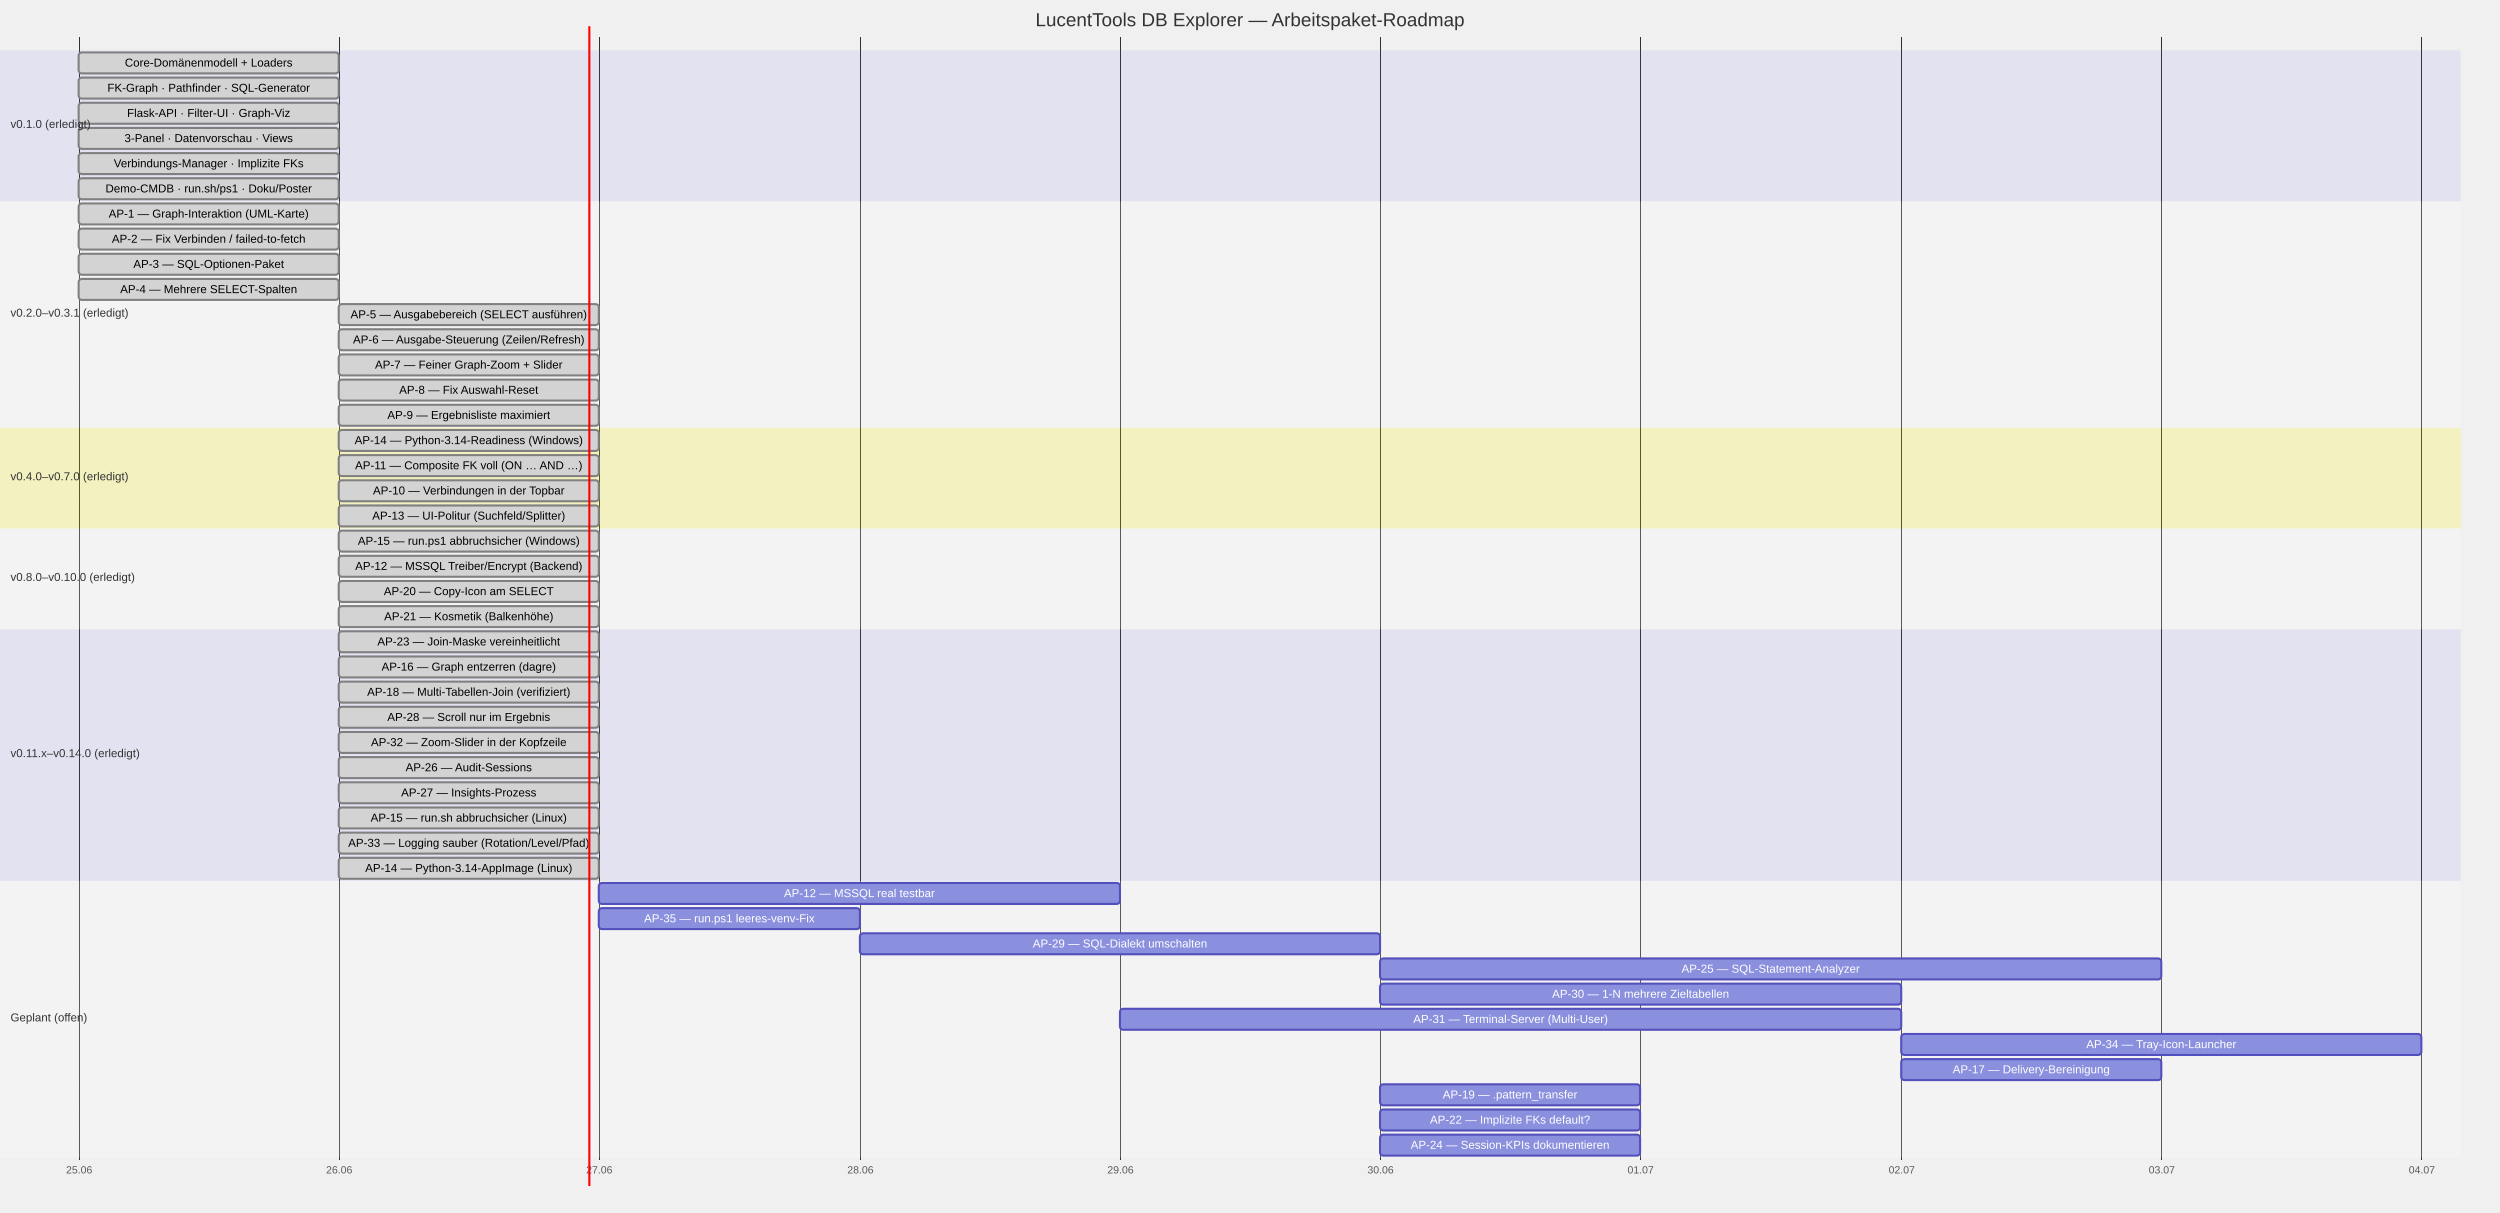
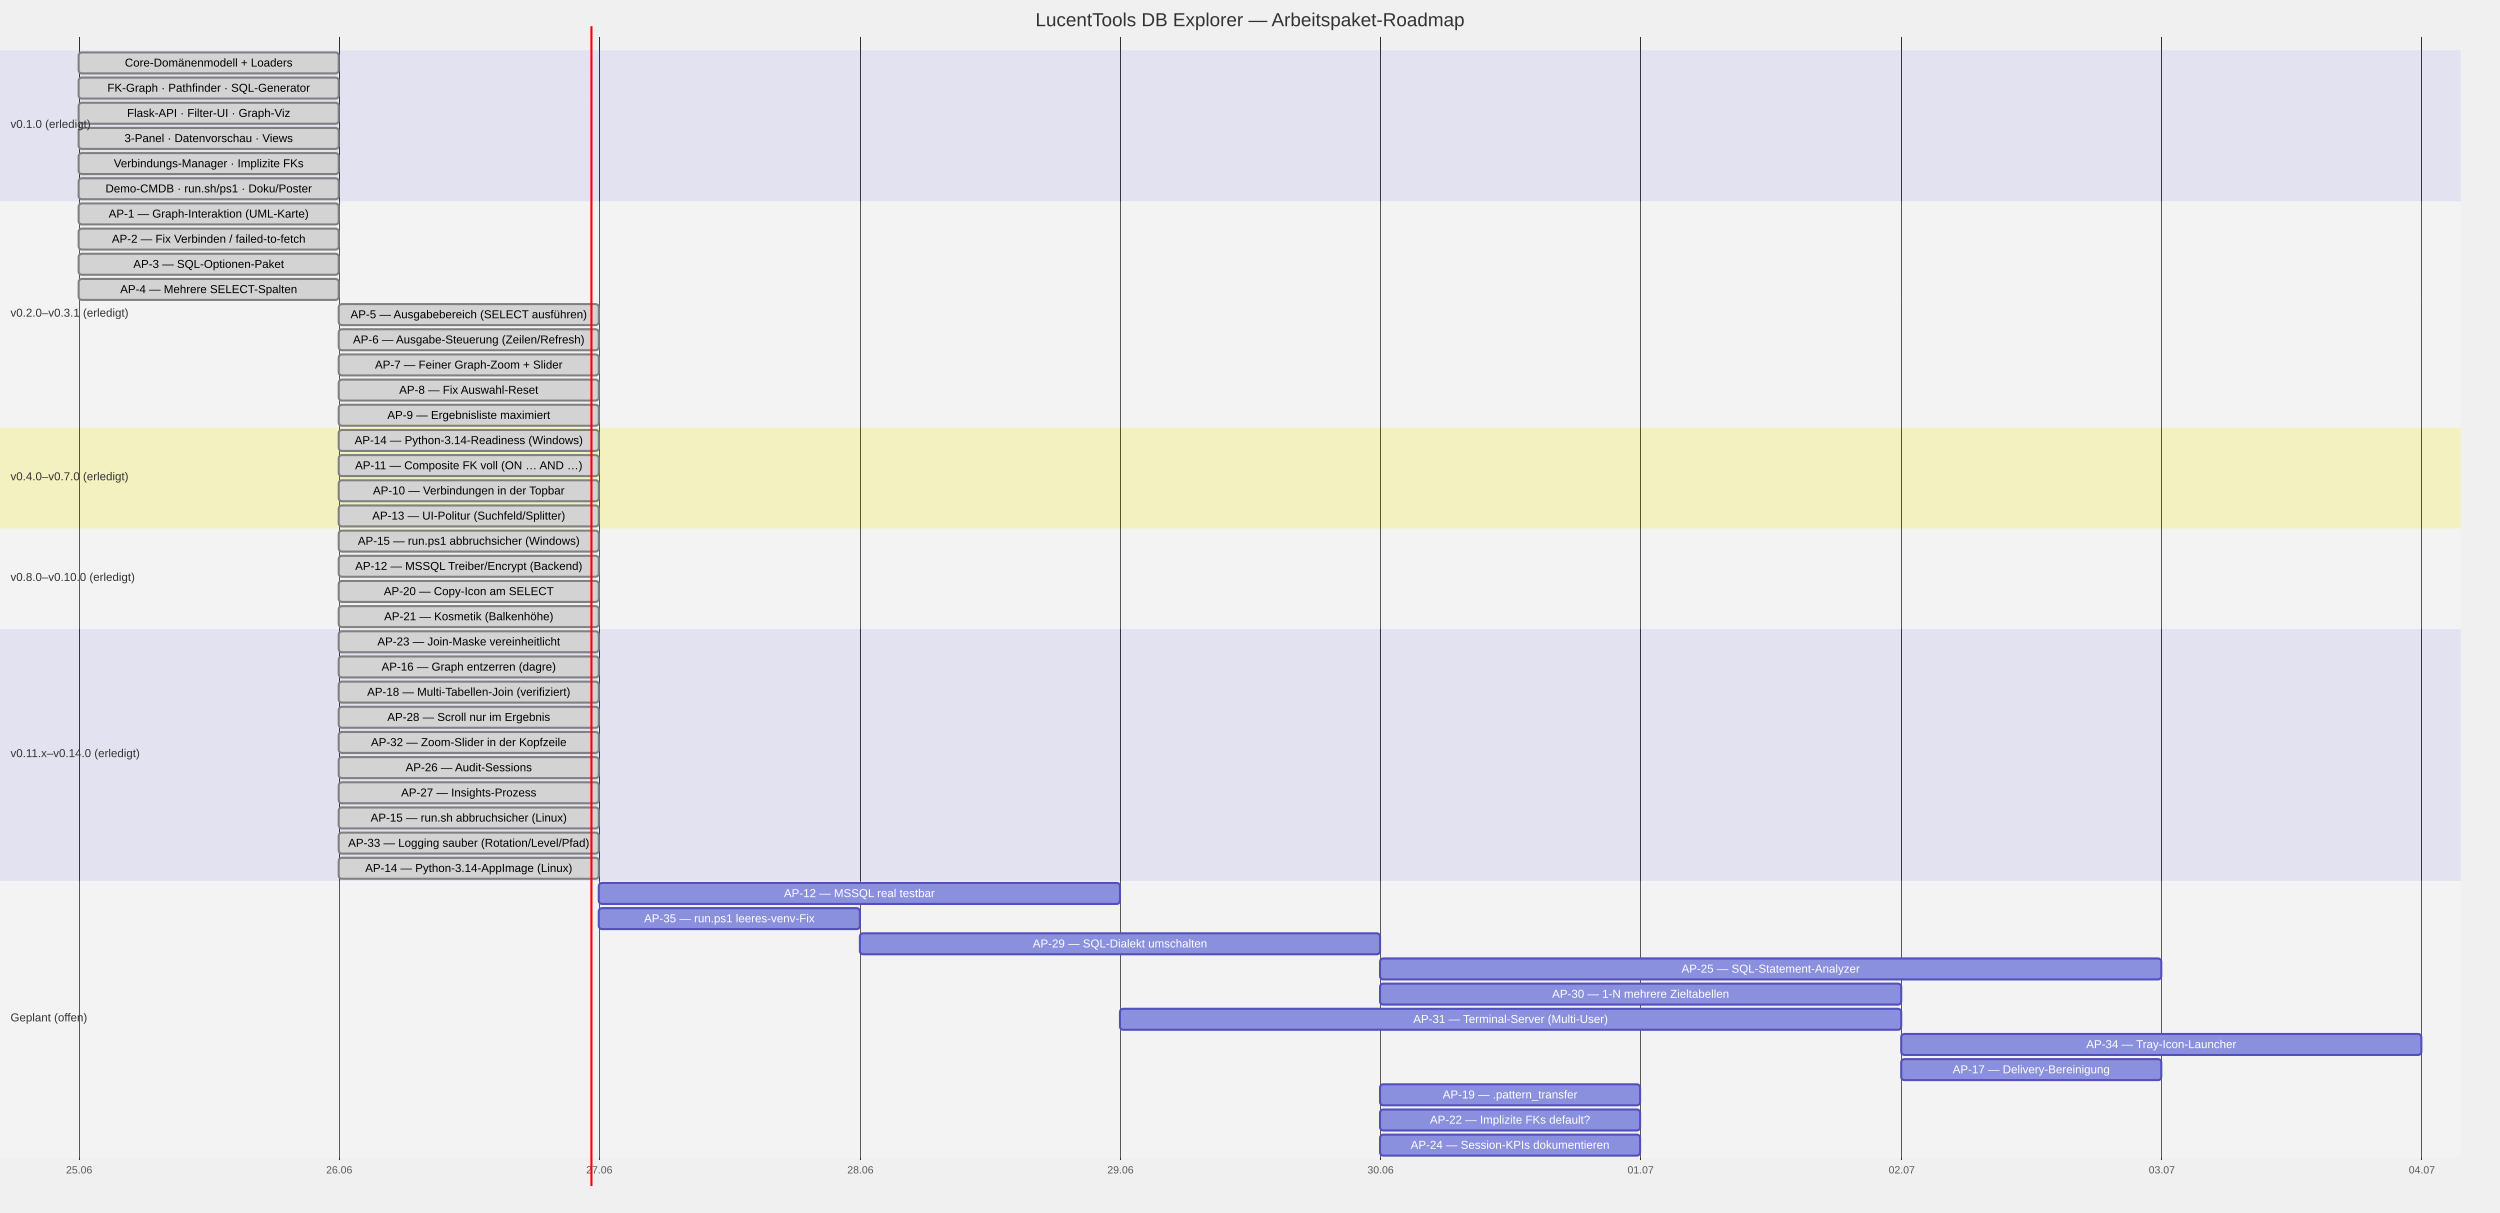
<svg xmlns="http://www.w3.org/2000/svg" id="my-svg" width="2384" viewBox="0 0 2384 1156" style="max-width: 2384px; background-color: transparent;" role="graphics-document document" aria-roledescription="gantt">
  <style>#my-svg{font-family:"trebuchet ms",verdana,arial,sans-serif;font-size:16px;fill:#333;}@keyframes edge-animation-frame{from{stroke-dashoffset:0;}}@keyframes dash{to{stroke-dashoffset:0;}}#my-svg .edge-animation-slow{stroke-dasharray:9,5!important;stroke-dashoffset:900;animation:dash 50s linear infinite;stroke-linecap:round;}#my-svg .edge-animation-fast{stroke-dasharray:9,5!important;stroke-dashoffset:900;animation:dash 20s linear infinite;stroke-linecap:round;}#my-svg .error-icon{fill:#552222;}#my-svg .error-text{fill:#552222;stroke:#552222;}#my-svg .edge-thickness-normal{stroke-width:1px;}#my-svg .edge-thickness-thick{stroke-width:3.5px;}#my-svg .edge-pattern-solid{stroke-dasharray:0;}#my-svg .edge-thickness-invisible{stroke-width:0;fill:none;}#my-svg .edge-pattern-dashed{stroke-dasharray:3;}#my-svg .edge-pattern-dotted{stroke-dasharray:2;}#my-svg .marker{fill:#333333;stroke:#333333;}#my-svg .marker.cross{stroke:#333333;}#my-svg svg{font-family:"trebuchet ms",verdana,arial,sans-serif;font-size:16px;}#my-svg p{margin:0;}#my-svg .mermaid-main-font{font-family:"trebuchet ms",verdana,arial,sans-serif;}#my-svg .exclude-range{fill:#eeeeee;}#my-svg .section{stroke:none;opacity:0.2;}#my-svg .section0{fill:rgba(102, 102, 255, 0.49);}#my-svg .section2{fill:#fff400;}#my-svg .section1,#my-svg .section3{fill:white;opacity:0.2;}#my-svg .sectionTitle0{fill:#333;}#my-svg .sectionTitle1{fill:#333;}#my-svg .sectionTitle2{fill:#333;}#my-svg .sectionTitle3{fill:#333;}#my-svg .sectionTitle{text-anchor:start;font-family:"trebuchet ms",verdana,arial,sans-serif;}#my-svg .grid .tick{stroke:lightgrey;opacity:0.8;shape-rendering:crispEdges;}#my-svg .grid .tick text{font-family:"trebuchet ms",verdana,arial,sans-serif;fill:#333;}#my-svg .grid path{stroke-width:0;}#my-svg .today{fill:none;stroke:red;stroke-width:2px;}#my-svg .task{stroke-width:2;}#my-svg .taskText{text-anchor:middle;font-family:"trebuchet ms",verdana,arial,sans-serif;}#my-svg .taskTextOutsideRight{fill:black;text-anchor:start;font-family:"trebuchet ms",verdana,arial,sans-serif;}#my-svg .taskTextOutsideLeft{fill:black;text-anchor:end;}#my-svg .task.clickable{cursor:pointer;}#my-svg .taskText.clickable{cursor:pointer;fill:#003163!important;font-weight:bold;}#my-svg .taskTextOutsideLeft.clickable{cursor:pointer;fill:#003163!important;font-weight:bold;}#my-svg .taskTextOutsideRight.clickable{cursor:pointer;fill:#003163!important;font-weight:bold;}#my-svg .taskText0,#my-svg .taskText1,#my-svg .taskText2,#my-svg .taskText3{fill:white;}#my-svg .task0,#my-svg .task1,#my-svg .task2,#my-svg .task3{fill:#8a90dd;stroke:#534fbc;}#my-svg .taskTextOutside0,#my-svg .taskTextOutside2{fill:black;}#my-svg .taskTextOutside1,#my-svg .taskTextOutside3{fill:black;}#my-svg .active0,#my-svg .active1,#my-svg .active2,#my-svg .active3{fill:#bfc7ff;stroke:#534fbc;}#my-svg .activeText0,#my-svg .activeText1,#my-svg .activeText2,#my-svg .activeText3{fill:black!important;}#my-svg .done0,#my-svg .done1,#my-svg .done2,#my-svg .done3{stroke:grey;fill:lightgrey;stroke-width:2;}#my-svg .doneText0,#my-svg .doneText1,#my-svg .doneText2,#my-svg .doneText3{fill:black!important;}#my-svg .doneText0.taskTextOutsideLeft,#my-svg .doneText0.taskTextOutsideRight,#my-svg .doneText1.taskTextOutsideLeft,#my-svg .doneText1.taskTextOutsideRight,#my-svg .doneText2.taskTextOutsideLeft,#my-svg .doneText2.taskTextOutsideRight,#my-svg .doneText3.taskTextOutsideLeft,#my-svg .doneText3.taskTextOutsideRight{fill:black!important;}#my-svg .crit0,#my-svg .crit1,#my-svg .crit2,#my-svg .crit3{stroke:#ff8888;fill:red;stroke-width:2;}#my-svg .activeCrit0,#my-svg .activeCrit1,#my-svg .activeCrit2,#my-svg .activeCrit3{stroke:#ff8888;fill:#bfc7ff;stroke-width:2;}#my-svg .doneCrit0,#my-svg .doneCrit1,#my-svg .doneCrit2,#my-svg .doneCrit3{stroke:#ff8888;fill:lightgrey;stroke-width:2;cursor:pointer;shape-rendering:crispEdges;}#my-svg .milestone{transform:rotate(45deg) scale(0.8,0.8);}#my-svg .milestoneText{font-style:italic;}#my-svg .doneCritText0,#my-svg .doneCritText1,#my-svg .doneCritText2,#my-svg .doneCritText3{fill:black!important;}#my-svg .doneCritText0.taskTextOutsideLeft,#my-svg .doneCritText0.taskTextOutsideRight,#my-svg .doneCritText1.taskTextOutsideLeft,#my-svg .doneCritText1.taskTextOutsideRight,#my-svg .doneCritText2.taskTextOutsideLeft,#my-svg .doneCritText2.taskTextOutsideRight,#my-svg .doneCritText3.taskTextOutsideLeft,#my-svg .doneCritText3.taskTextOutsideRight{fill:black!important;}#my-svg .vert{stroke:navy;}#my-svg .vertText{font-size:15px;text-anchor:middle;fill:navy!important;}#my-svg .activeCritText0,#my-svg .activeCritText1,#my-svg .activeCritText2,#my-svg .activeCritText3{fill:black!important;}#my-svg .titleText{text-anchor:middle;font-size:18px;fill:#333;font-family:"trebuchet ms",verdana,arial,sans-serif;}#my-svg .node .neo-node{stroke:#9370DB;}#my-svg [data-look="neo"].node rect,#my-svg [data-look="neo"].cluster rect,#my-svg [data-look="neo"].node polygon{stroke:#9370DB;filter:drop-shadow(1px 2px 2px rgba(185, 185, 185, 1));}#my-svg [data-look="neo"].node path{stroke:#9370DB;stroke-width:1px;}#my-svg [data-look="neo"].node .outer-path{filter:drop-shadow(1px 2px 2px rgba(185, 185, 185, 1));}#my-svg [data-look="neo"].node .neo-line path{stroke:#9370DB;filter:none;}#my-svg [data-look="neo"].node circle{stroke:#9370DB;filter:drop-shadow(1px 2px 2px rgba(185, 185, 185, 1));}#my-svg [data-look="neo"].node circle .state-start{fill:#000000;}#my-svg [data-look="neo"].icon-shape .icon{fill:#9370DB;filter:drop-shadow(1px 2px 2px rgba(185, 185, 185, 1));}#my-svg [data-look="neo"].icon-shape .icon-neo path{stroke:#9370DB;filter:drop-shadow(1px 2px 2px rgba(185, 185, 185, 1));}#my-svg :root{--mermaid-font-family:"trebuchet ms",verdana,arial,sans-serif;}</style>
  <g />
  <g class="grid" transform="translate(75, 1106)" fill="none" font-size="10" font-family="sans-serif" text-anchor="middle">
    <path class="domain" stroke="currentColor" d="M0.5,-1071V0.5H2234.5V-1071" />
    <g class="tick" opacity="1" transform="translate(0.5,0)">
      <line stroke="currentColor" y2="-1071" />
      <text fill="#000" y="3" dy="1em" stroke="none" font-size="10" style="text-anchor: middle;"> 25.06</text>
    </g>
    <g class="tick" opacity="1" transform="translate(248.5,0)">
      <line stroke="currentColor" y2="-1071" />
      <text fill="#000" y="3" dy="1em" stroke="none" font-size="10" style="text-anchor: middle;"> 26.06</text>
    </g>
    <g class="tick" opacity="1" transform="translate(496.5,0)">
      <line stroke="currentColor" y2="-1071" />
      <text fill="#000" y="3" dy="1em" stroke="none" font-size="10" style="text-anchor: middle;"> 27.06</text>
    </g>
    <g class="tick" opacity="1" transform="translate(745.5,0)">
      <line stroke="currentColor" y2="-1071" />
      <text fill="#000" y="3" dy="1em" stroke="none" font-size="10" style="text-anchor: middle;"> 28.06</text>
    </g>
    <g class="tick" opacity="1" transform="translate(993.5,0)">
      <line stroke="currentColor" y2="-1071" />
      <text fill="#000" y="3" dy="1em" stroke="none" font-size="10" style="text-anchor: middle;"> 29.06</text>
    </g>
    <g class="tick" opacity="1" transform="translate(1241.5,0)">
      <line stroke="currentColor" y2="-1071" />
      <text fill="#000" y="3" dy="1em" stroke="none" font-size="10" style="text-anchor: middle;"> 30.06</text>
    </g>
    <g class="tick" opacity="1" transform="translate(1489.5,0)">
      <line stroke="currentColor" y2="-1071" />
      <text fill="#000" y="3" dy="1em" stroke="none" font-size="10" style="text-anchor: middle;"> 01.07</text>
    </g>
    <g class="tick" opacity="1" transform="translate(1738.5,0)">
      <line stroke="currentColor" y2="-1071" />
      <text fill="#000" y="3" dy="1em" stroke="none" font-size="10" style="text-anchor: middle;"> 02.07</text>
    </g>
    <g class="tick" opacity="1" transform="translate(1986.5,0)">
      <line stroke="currentColor" y2="-1071" />
      <text fill="#000" y="3" dy="1em" stroke="none" font-size="10" style="text-anchor: middle;"> 03.07</text>
    </g>
    <g class="tick" opacity="1" transform="translate(2234.5,0)">
      <line stroke="currentColor" y2="-1071" />
      <text fill="#000" y="3" dy="1em" stroke="none" font-size="10" style="text-anchor: middle;"> 04.07</text>
    </g>
  </g>
  <g>
    <rect x="0" y="48" width="2346.5" height="24" class="section section0" />
    <rect x="0" y="72" width="2346.5" height="24" class="section section0" />
    <rect x="0" y="96" width="2346.5" height="24" class="section section0" />
    <rect x="0" y="120" width="2346.5" height="24" class="section section0" />
    <rect x="0" y="144" width="2346.5" height="24" class="section section0" />
    <rect x="0" y="168" width="2346.5" height="24" class="section section0" />
    <rect x="0" y="192" width="2346.5" height="24" class="section section1" />
    <rect x="0" y="216" width="2346.5" height="24" class="section section1" />
    <rect x="0" y="240" width="2346.5" height="24" class="section section1" />
    <rect x="0" y="264" width="2346.5" height="24" class="section section1" />
    <rect x="0" y="288" width="2346.5" height="24" class="section section1" />
    <rect x="0" y="312" width="2346.5" height="24" class="section section1" />
    <rect x="0" y="336" width="2346.5" height="24" class="section section1" />
    <rect x="0" y="360" width="2346.5" height="24" class="section section1" />
    <rect x="0" y="384" width="2346.5" height="24" class="section section1" />
    <rect x="0" y="408" width="2346.5" height="24" class="section section2" />
    <rect x="0" y="432" width="2346.5" height="24" class="section section2" />
    <rect x="0" y="456" width="2346.5" height="24" class="section section2" />
    <rect x="0" y="480" width="2346.5" height="24" class="section section2" />
    <rect x="0" y="504" width="2346.5" height="24" class="section section3" />
    <rect x="0" y="528" width="2346.5" height="24" class="section section3" />
    <rect x="0" y="552" width="2346.5" height="24" class="section section3" />
    <rect x="0" y="576" width="2346.5" height="24" class="section section3" />
    <rect x="0" y="600" width="2346.5" height="24" class="section section0" />
    <rect x="0" y="624" width="2346.5" height="24" class="section section0" />
    <rect x="0" y="648" width="2346.5" height="24" class="section section0" />
    <rect x="0" y="672" width="2346.5" height="24" class="section section0" />
    <rect x="0" y="696" width="2346.5" height="24" class="section section0" />
    <rect x="0" y="720" width="2346.5" height="24" class="section section0" />
    <rect x="0" y="744" width="2346.5" height="24" class="section section0" />
    <rect x="0" y="768" width="2346.5" height="24" class="section section0" />
    <rect x="0" y="792" width="2346.5" height="24" class="section section0" />
    <rect x="0" y="816" width="2346.5" height="24" class="section section0" />
    <rect x="0" y="840" width="2346.5" height="24" class="section section1" />
    <rect x="0" y="864" width="2346.5" height="24" class="section section1" />
    <rect x="0" y="888" width="2346.5" height="24" class="section section1" />
    <rect x="0" y="960" width="2346.5" height="24" class="section section1" />
    <rect x="0" y="912" width="2346.5" height="24" class="section section1" />
    <rect x="0" y="936" width="2346.5" height="24" class="section section1" />
    <rect x="0" y="1032" width="2346.5" height="24" class="section section1" />
    <rect x="0" y="1056" width="2346.5" height="24" class="section section1" />
    <rect x="0" y="1080" width="2346.5" height="24" class="section section1" />
    <rect x="0" y="984" width="2346.5" height="24" class="section section1" />
    <rect x="0" y="1008" width="2346.5" height="24" class="section section1" />
  </g>
  <g>
    <rect id="my-svg-d1" rx="3" ry="3" x="75" y="50" width="248" height="20" transform-origin="199px 60px" class="task done0" />
    <rect id="my-svg-d2" rx="3" ry="3" x="75" y="74" width="248" height="20" transform-origin="199px 84px" class="task done0" />
    <rect id="my-svg-d3" rx="3" ry="3" x="75" y="98" width="248" height="20" transform-origin="199px 108px" class="task done0" />
    <rect id="my-svg-d4" rx="3" ry="3" x="75" y="122" width="248" height="20" transform-origin="199px 132px" class="task done0" />
    <rect id="my-svg-d5" rx="3" ry="3" x="75" y="146" width="248" height="20" transform-origin="199px 156px" class="task done0" />
    <rect id="my-svg-d6" rx="3" ry="3" x="75" y="170" width="248" height="20" transform-origin="199px 180px" class="task done0" />
    <rect id="my-svg-a1" rx="3" ry="3" x="75" y="194" width="248" height="20" transform-origin="199px 204px" class="task done1" />
    <rect id="my-svg-a2" rx="3" ry="3" x="75" y="218" width="248" height="20" transform-origin="199px 228px" class="task done1" />
    <rect id="my-svg-a3" rx="3" ry="3" x="75" y="242" width="248" height="20" transform-origin="199px 252px" class="task done1" />
    <rect id="my-svg-a4" rx="3" ry="3" x="75" y="266" width="248" height="20" transform-origin="199px 276px" class="task done1" />
    <rect id="my-svg-a5" rx="3" ry="3" x="323" y="290" width="248" height="20" transform-origin="447px 300px" class="task done1" />
    <rect id="my-svg-a6" rx="3" ry="3" x="323" y="314" width="248" height="20" transform-origin="447px 324px" class="task done1" />
    <rect id="my-svg-a7" rx="3" ry="3" x="323" y="338" width="248" height="20" transform-origin="447px 348px" class="task done1" />
    <rect id="my-svg-a8" rx="3" ry="3" x="323" y="362" width="248" height="20" transform-origin="447px 372px" class="task done1" />
    <rect id="my-svg-a9" rx="3" ry="3" x="323" y="386" width="248" height="20" transform-origin="447px 396px" class="task done1" />
    <rect id="my-svg-b1" rx="3" ry="3" x="323" y="410" width="248" height="20" transform-origin="447px 420px" class="task done2" />
    <rect id="my-svg-b2" rx="3" ry="3" x="323" y="434" width="248" height="20" transform-origin="447px 444px" class="task done2" />
    <rect id="my-svg-b3" rx="3" ry="3" x="323" y="458" width="248" height="20" transform-origin="447px 468px" class="task done2" />
    <rect id="my-svg-b4" rx="3" ry="3" x="323" y="482" width="248" height="20" transform-origin="447px 492px" class="task done2" />
    <rect id="my-svg-c1" rx="3" ry="3" x="323" y="506" width="248" height="20" transform-origin="447px 516px" class="task done3" />
    <rect id="my-svg-c2" rx="3" ry="3" x="323" y="530" width="248" height="20" transform-origin="447px 540px" class="task done3" />
    <rect id="my-svg-c3" rx="3" ry="3" x="323" y="554" width="248" height="20" transform-origin="447px 564px" class="task done3" />
    <rect id="my-svg-c4" rx="3" ry="3" x="323" y="578" width="248" height="20" transform-origin="447px 588px" class="task done3" />
    <rect id="my-svg-e1" rx="3" ry="3" x="323" y="602" width="248" height="20" transform-origin="447px 612px" class="task done0" />
    <rect id="my-svg-e2" rx="3" ry="3" x="323" y="626" width="248" height="20" transform-origin="447px 636px" class="task done0" />
    <rect id="my-svg-e3" rx="3" ry="3" x="323" y="650" width="248" height="20" transform-origin="447px 660px" class="task done0" />
    <rect id="my-svg-e4" rx="3" ry="3" x="323" y="674" width="248" height="20" transform-origin="447px 684px" class="task done0" />
    <rect id="my-svg-e5" rx="3" ry="3" x="323" y="698" width="248" height="20" transform-origin="447px 708px" class="task done0" />
    <rect id="my-svg-e6" rx="3" ry="3" x="323" y="722" width="248" height="20" transform-origin="447px 732px" class="task done0" />
    <rect id="my-svg-e7" rx="3" ry="3" x="323" y="746" width="248" height="20" transform-origin="447px 756px" class="task done0" />
    <rect id="my-svg-e8" rx="3" ry="3" x="323" y="770" width="248" height="20" transform-origin="447px 780px" class="task done0" />
    <rect id="my-svg-e9" rx="3" ry="3" x="323" y="794" width="248" height="20" transform-origin="447px 804px" class="task done0" />
    <rect id="my-svg-e10" rx="3" ry="3" x="323" y="818" width="248" height="20" transform-origin="447px 828px" class="task done0" />
    <rect id="my-svg-p1" rx="3" ry="3" x="571" y="842" width="497" height="20" transform-origin="819.5px 852px" class="task task1" />
    <rect id="my-svg-p3" rx="3" ry="3" x="571" y="866" width="249" height="20" transform-origin="695.5px 876px" class="task task1" />
    <rect id="my-svg-p4" rx="3" ry="3" x="820" y="890" width="496" height="20" transform-origin="1068px 900px" class="task task1" />
    <rect id="my-svg-p7" rx="3" ry="3" x="1068" y="962" width="745" height="20" transform-origin="1440.5px 972px" class="task task1" />
    <rect id="my-svg-p5" rx="3" ry="3" x="1316" y="914" width="745" height="20" transform-origin="1688.5px 924px" class="task task1" />
    <rect id="my-svg-p6" rx="3" ry="3" x="1316" y="938" width="497" height="20" transform-origin="1564.5px 948px" class="task task1" />
    <rect id="my-svg-p11" rx="3" ry="3" x="1316" y="1034" width="248" height="20" transform-origin="1440px 1044px" class="task task1" />
    <rect id="my-svg-p12" rx="3" ry="3" x="1316" y="1058" width="248" height="20" transform-origin="1440px 1068px" class="task task1" />
    <rect id="my-svg-p13" rx="3" ry="3" x="1316" y="1082" width="248" height="20" transform-origin="1440px 1092px" class="task task1" />
    <rect id="my-svg-p9" rx="3" ry="3" x="1813" y="986" width="496" height="20" transform-origin="2061px 996px" class="task task1" />
    <rect id="my-svg-p10" rx="3" ry="3" x="1813" y="1010" width="248" height="20" transform-origin="1937px 1020px" class="task task1" />
    <text id="my-svg-d1-text" font-size="11" x="199" y="63.5" class="taskText taskText0  doneText0 width-157.0771484375">Core-Domänenmodell + Loaders          </text>
    <text id="my-svg-d2-text" font-size="11" x="199" y="87.5" class="taskText taskText0  doneText0 width-191.59716796875">FK-Graph · Pathfinder · SQL-Generator </text>
    <text id="my-svg-d3-text" font-size="11" x="199" y="111.5" class="taskText taskText0  doneText0 width-155.171875">Flask-API · Filter-UI · Graph-Viz     </text>
    <text id="my-svg-d4-text" font-size="11" x="199" y="135.5" class="taskText taskText0  doneText0 width-158.5380859375">3-Panel · Datenvorschau · Views       </text>
    <text id="my-svg-d5-text" font-size="11" x="199" y="159.5" class="taskText taskText0  doneText0 width-179.1416015625">Verbindungs-Manager · Implizite FKs   </text>
    <text id="my-svg-d6-text" font-size="11" x="199" y="183.5" class="taskText taskText0  doneText0 width-194.73388671875">Demo-CMDB · run.sh/ps1 · Doku/Poster  </text>
    <text id="my-svg-a1-text" font-size="11" x="199" y="207.5" class="taskText taskText1  doneText1 width-187.953125">AP-1 — Graph-Interaktion (UML-Karte)        </text>
    <text id="my-svg-a2-text" font-size="11" x="199" y="231.5" class="taskText taskText1  doneText1 width-189.296875">AP-2 — Fix Verbinden / failed-to-fetch      </text>
    <text id="my-svg-a3-text" font-size="11" x="199" y="255.5" class="taskText taskText1  doneText1 width-136.41455078125">AP-3 — SQL-Optionen-Paket                   </text>
    <text id="my-svg-a4-text" font-size="11" x="199" y="279.5" class="taskText taskText1  doneText1 width-156.21875">AP-4 — Mehrere SELECT-Spalten               </text>
    <text id="my-svg-a5-text" font-size="11" x="447" y="303.5" class="taskText taskText1  doneText1 width-212.640625">AP-5 — Ausgabebereich (SELECT ausführen)    </text>
    <text id="my-svg-a6-text" font-size="11" x="447" y="327.5" class="taskText taskText1  doneText1 width-214.796875">AP-6 — Ausgabe-Steuerung (Zeilen/Refresh)   </text>
    <text id="my-svg-a7-text" font-size="11" x="447" y="351.5" class="taskText taskText1  doneText1 width-173.501953125">AP-7 — Feiner Graph-Zoom + Slider           </text>
    <text id="my-svg-a8-text" font-size="11" x="447" y="375.5" class="taskText taskText1  doneText1 width-125.8818359375">AP-8 — Fix Auswahl-Reset                    </text>
    <text id="my-svg-a9-text" font-size="11" x="447" y="399.5" class="taskText taskText1  doneText1 width-154.16064453125">AP-9 — Ergebnisliste maximiert              </text>
    <text id="my-svg-b1-text" font-size="11" x="447" y="423.5" class="taskText taskText2  doneText2 width-208.53125">AP-14 — Python-3.14-Readiness (Windows)     </text>
    <text id="my-svg-b2-text" font-size="11" x="447" y="447.5" class="taskText taskText2  doneText2 width-202.59375">AP-11 — Composite FK voll (ON … AND …)      </text>
    <text id="my-svg-b3-text" font-size="11" x="447" y="471.5" class="taskText taskText2  doneText2 width-179.13623046875">AP-10 — Verbindungen in der Topbar          </text>
    <text id="my-svg-b4-text" font-size="11" x="447" y="495.5" class="taskText taskText2  doneText2 width-185.84375">AP-13 — UI-Politur (Suchfeld/Splitter)      </text>
    <text id="my-svg-c1-text" font-size="11" x="447" y="519.5" class="taskText taskText3  doneText3 width-206.4375">AP-15 — run.ps1 abbruchsicher (Windows)     </text>
    <text id="my-svg-c2-text" font-size="11" x="447" y="543.5" class="taskText taskText3  doneText3 width-207.84375">AP-12 — MSSQL Treiber/Encrypt (Backend)     </text>
    <text id="my-svg-c3-text" font-size="11" x="447" y="567.5" class="taskText taskText3  doneText3 width-149.162109375">AP-20 — Copy-Icon am SELECT                 </text>
    <text id="my-svg-c4-text" font-size="11" x="447" y="591.5" class="taskText taskText3  doneText3 width-155.546875">AP-21 — Kosmetik (Balkenhöhe)               </text>
    <text id="my-svg-e1-text" font-size="11" x="447" y="615.5" class="taskText taskText0  doneText0 width-173.287109375">AP-23 — Join-Maske vereinheitlicht          </text>
    <text id="my-svg-e2-text" font-size="11" x="447" y="639.5" class="taskText taskText0  doneText0 width-163.109375">AP-16 — Graph entzerren (dagre)             </text>
    <text id="my-svg-e3-text" font-size="11" x="447" y="663.5" class="taskText taskText0  doneText0 width-197.640625">AP-18 — Multi-Tabellen-Join (verifiziert)   </text>
    <text id="my-svg-e4-text" font-size="11" x="447" y="687.5" class="taskText taskText0  doneText0 width-150.77685546875">AP-28 — Scroll nur im Ergebnis              </text>
    <text id="my-svg-e5-text" font-size="11" x="447" y="711.5" class="taskText taskText0  doneText0 width-183.1875">AP-32 — Zoom-Slider in der Kopfzeile        </text>
    <text id="my-svg-e6-text" font-size="11" x="447" y="735.5" class="taskText taskText0  doneText0 width-112.70654296875">AP-26 — Audit-Sessions                      </text>
    <text id="my-svg-e7-text" font-size="11" x="447" y="759.5" class="taskText taskText0  doneText0 width-120.41943359375">AP-27 — Insights-Prozess                    </text>
    <text id="my-svg-e8-text" font-size="11" x="447" y="783.5" class="taskText taskText0  doneText0 width-183.75">AP-15 — run.sh abbruchsicher (Linux)        </text>
    <text id="my-svg-e9-text" font-size="11" x="447" y="807.5" class="taskText taskText0  doneText0 width-228.703125">AP-33 — Logging sauber (Rotation/Level/Pfad) </text>
    <text id="my-svg-e10-text" font-size="11" x="447" y="831.5" class="taskText taskText0  doneText0 width-192.046875">AP-14 — Python-3.14-AppImage (Linux)         </text>
    <text id="my-svg-p1-text" font-size="11" x="819.5" y="855.5" class="taskText taskText1  width-135.8935546875">AP-12 — MSSQL real testbar                  </text>
    <text id="my-svg-p3-text" font-size="11" x="695.5" y="879.5" class="taskText taskText1  width-158.646484375">AP-35 — run.ps1 leeres-venv-Fix             </text>
    <text id="my-svg-p4-text" font-size="11" x="1068" y="903.5" class="taskText taskText1  width-159.8125">AP-29 — SQL-Dialekt umschalten              </text>
    <text id="my-svg-p7-text" font-size="11" x="1440.5" y="975.5" class="taskText taskText1  width-182.421875">AP-31 — Terminal-Server (Multi-User)        </text>
    <text id="my-svg-p5-text" font-size="11" x="1688.5" y="927.5" class="taskText taskText1  width-163.7373046875">AP-25 — SQL-Statement-Analyzer              </text>
    <text id="my-svg-p6-text" font-size="11" x="1564.5" y="951.5" class="taskText taskText1  width-167.265625">AP-30 — 1-N mehrere Zieltabellen            </text>
    <text id="my-svg-p11-text" font-size="11" x="1440" y="1047.5" class="taskText taskText1  width-129.57177734375">AP-19 — .pattern_transfer                   </text>
    <text id="my-svg-p12-text" font-size="11" x="1440" y="1071.5" class="taskText taskText1  width-149.140625">AP-22 — Implizite FKs default?              </text>
    <text id="my-svg-p13-text" font-size="11" x="1440" y="1095.5" class="taskText taskText1  width-180">AP-24 — Session-KPIs dokumentieren          </text>
    <text id="my-svg-p9-text" font-size="11" x="2061" y="999.5" class="taskText taskText1  width-137.6875">AP-34 — Tray-Icon-Launcher                  </text>
    <text id="my-svg-p10-text" font-size="11" x="1937" y="1023.5" class="taskText taskText1  width-145.48193359375">AP-17 — Delivery-Bereinigung                </text>
  </g>
  <g>
    <text dy="0em" x="10" y="122" font-size="11" class="sectionTitle sectionTitle0">
      <tspan alignment-baseline="central" x="10">v0.1.0 (erledigt)</tspan>
    </text>
    <text dy="0em" x="10" y="302" font-size="11" class="sectionTitle sectionTitle1">
      <tspan alignment-baseline="central" x="10">v0.2.0–v0.3.1 (erledigt)</tspan>
    </text>
    <text dy="0em" x="10" y="458" font-size="11" class="sectionTitle sectionTitle2">
      <tspan alignment-baseline="central" x="10">v0.4.0–v0.7.0 (erledigt)</tspan>
    </text>
    <text dy="0em" x="10" y="554" font-size="11" class="sectionTitle sectionTitle3">
      <tspan alignment-baseline="central" x="10">v0.8.0–v0.10.0 (erledigt)</tspan>
    </text>
    <text dy="0em" x="10" y="722" font-size="11" class="sectionTitle sectionTitle0">
      <tspan alignment-baseline="central" x="10">v0.11.x–v0.14.0 (erledigt)</tspan>
    </text>
    <text dy="0em" x="10" y="974" font-size="11" class="sectionTitle sectionTitle1">
      <tspan alignment-baseline="central" x="10">Geplant (offen)</tspan>
    </text>
  </g>
  <g class="today">
-     <line x1="562" x2="562" y1="25" y2="1131" class="today" />
+     <line x1="564" x2="564" y1="25" y2="1131" class="today" />
  </g>
  <text x="1192" y="25" class="titleText">LucentTools DB Explorer — Arbeitspaket-Roadmap</text>
</svg>
